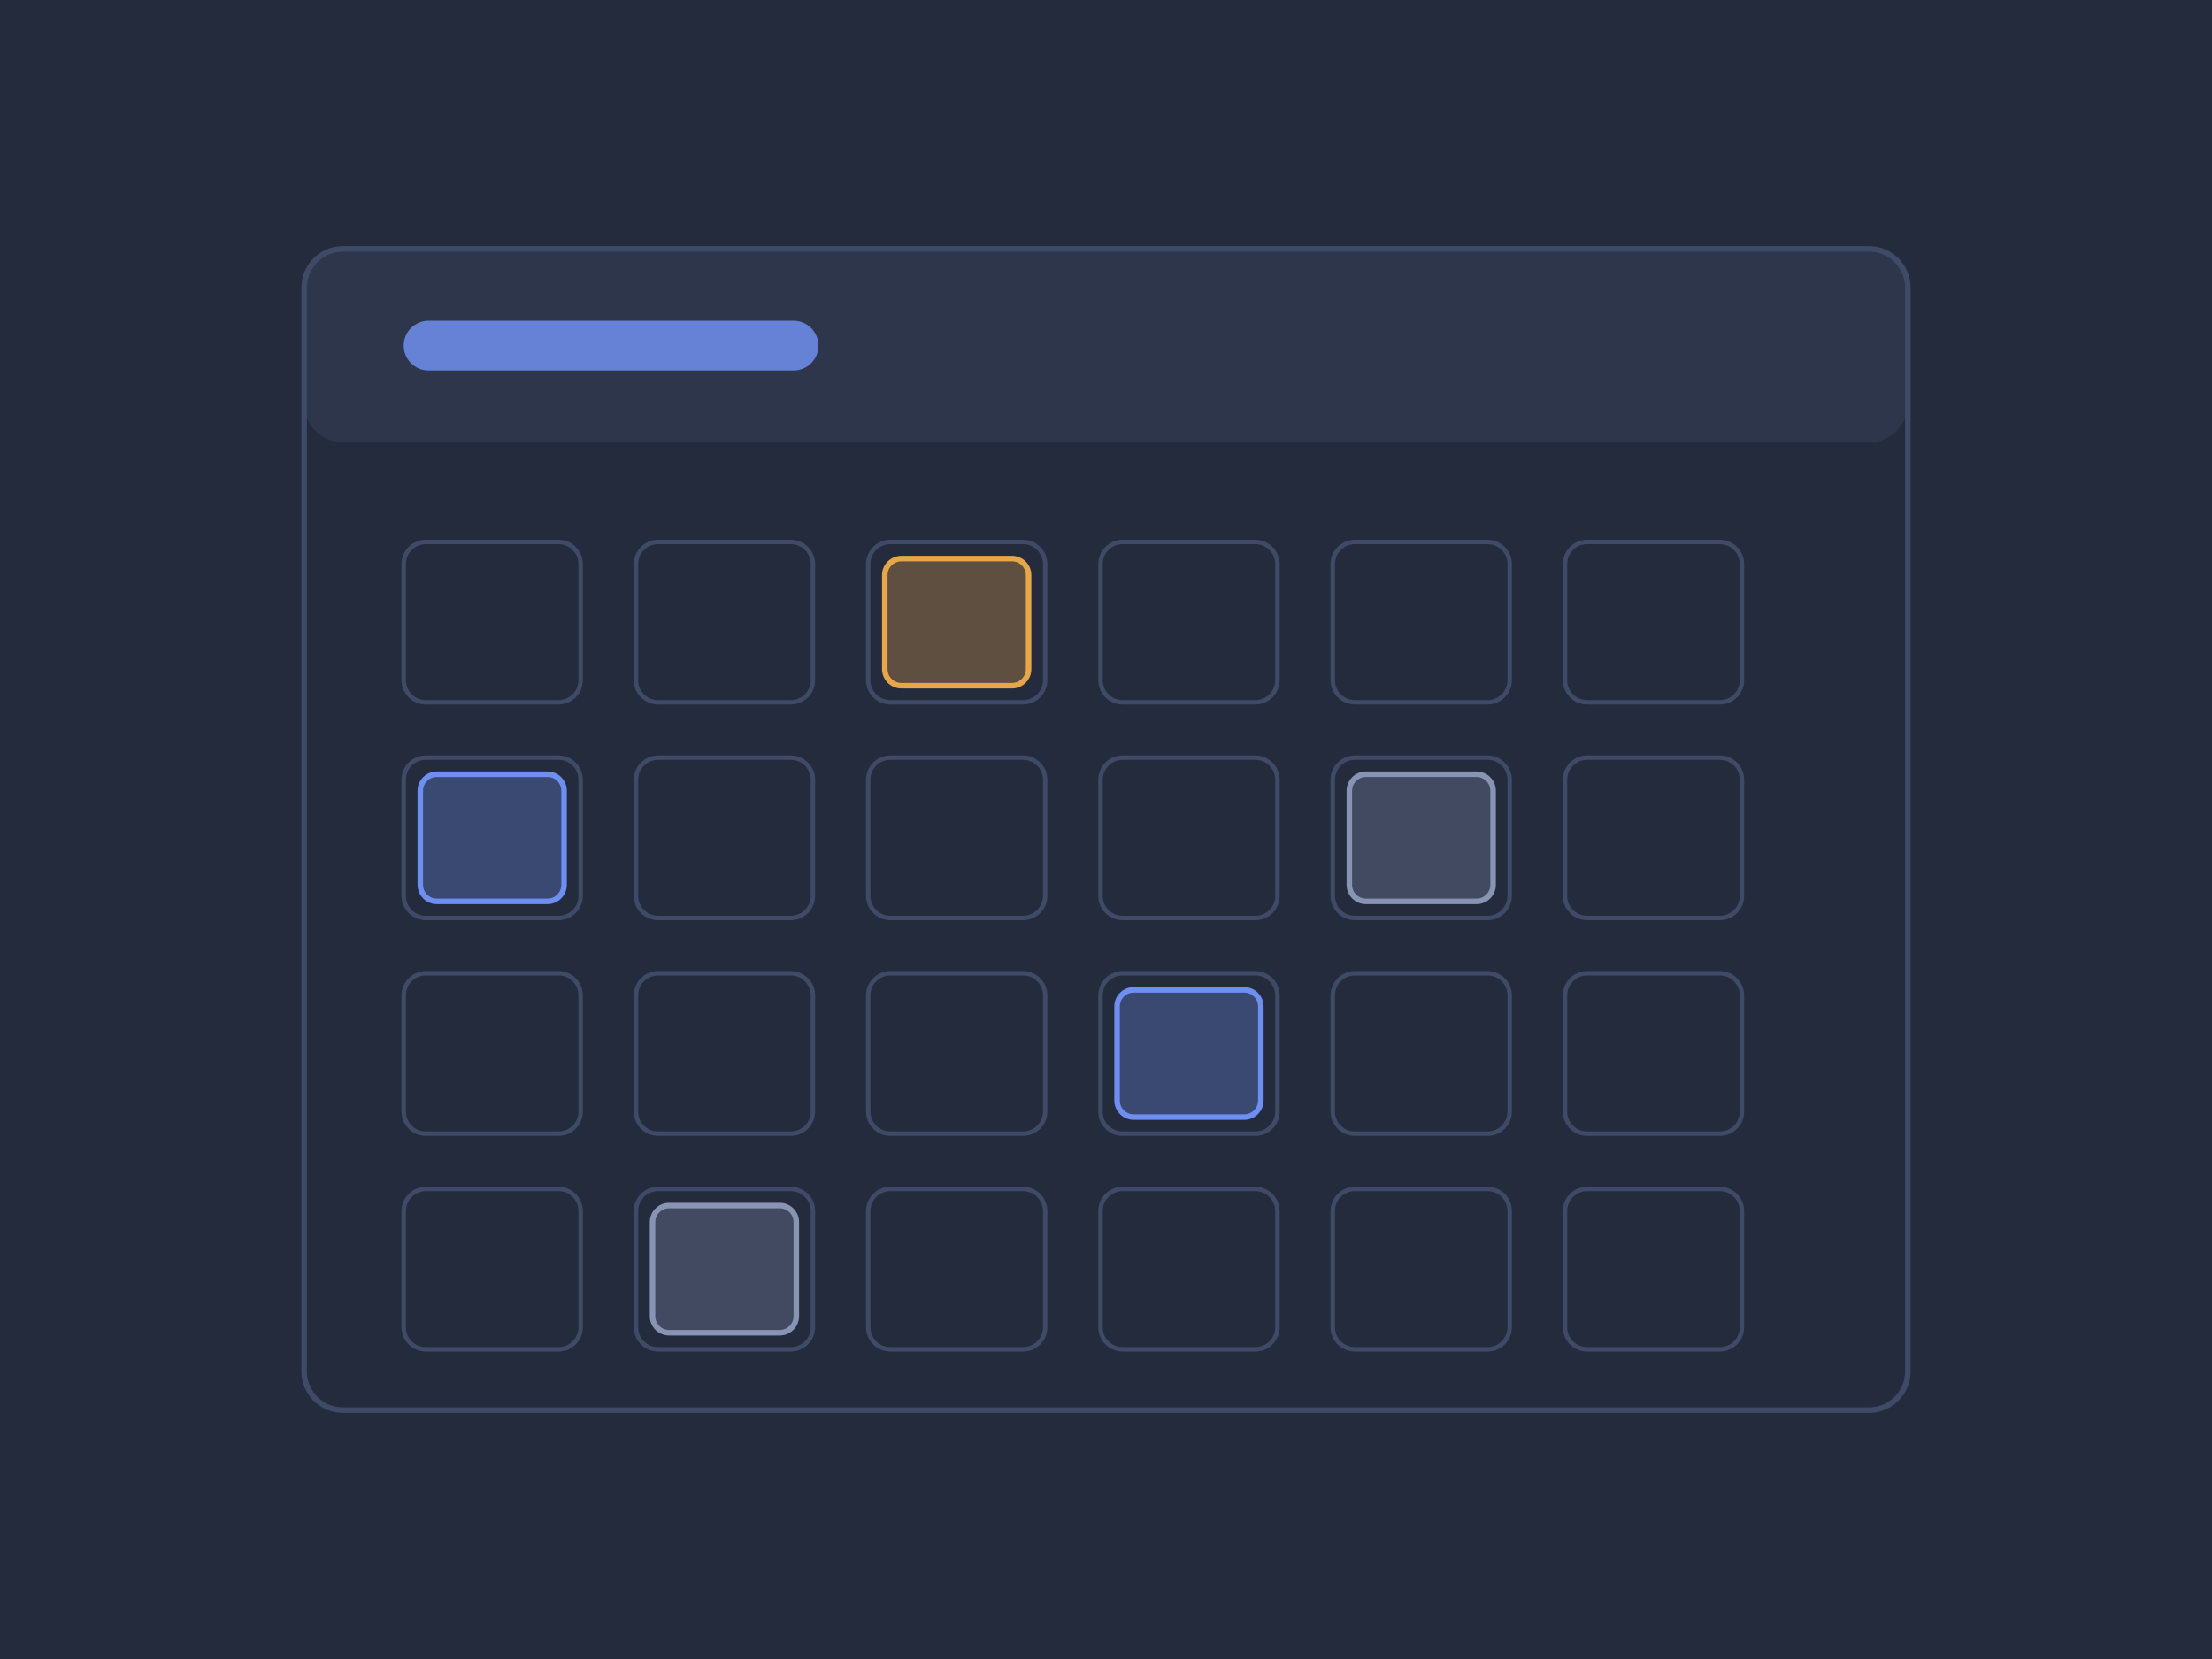
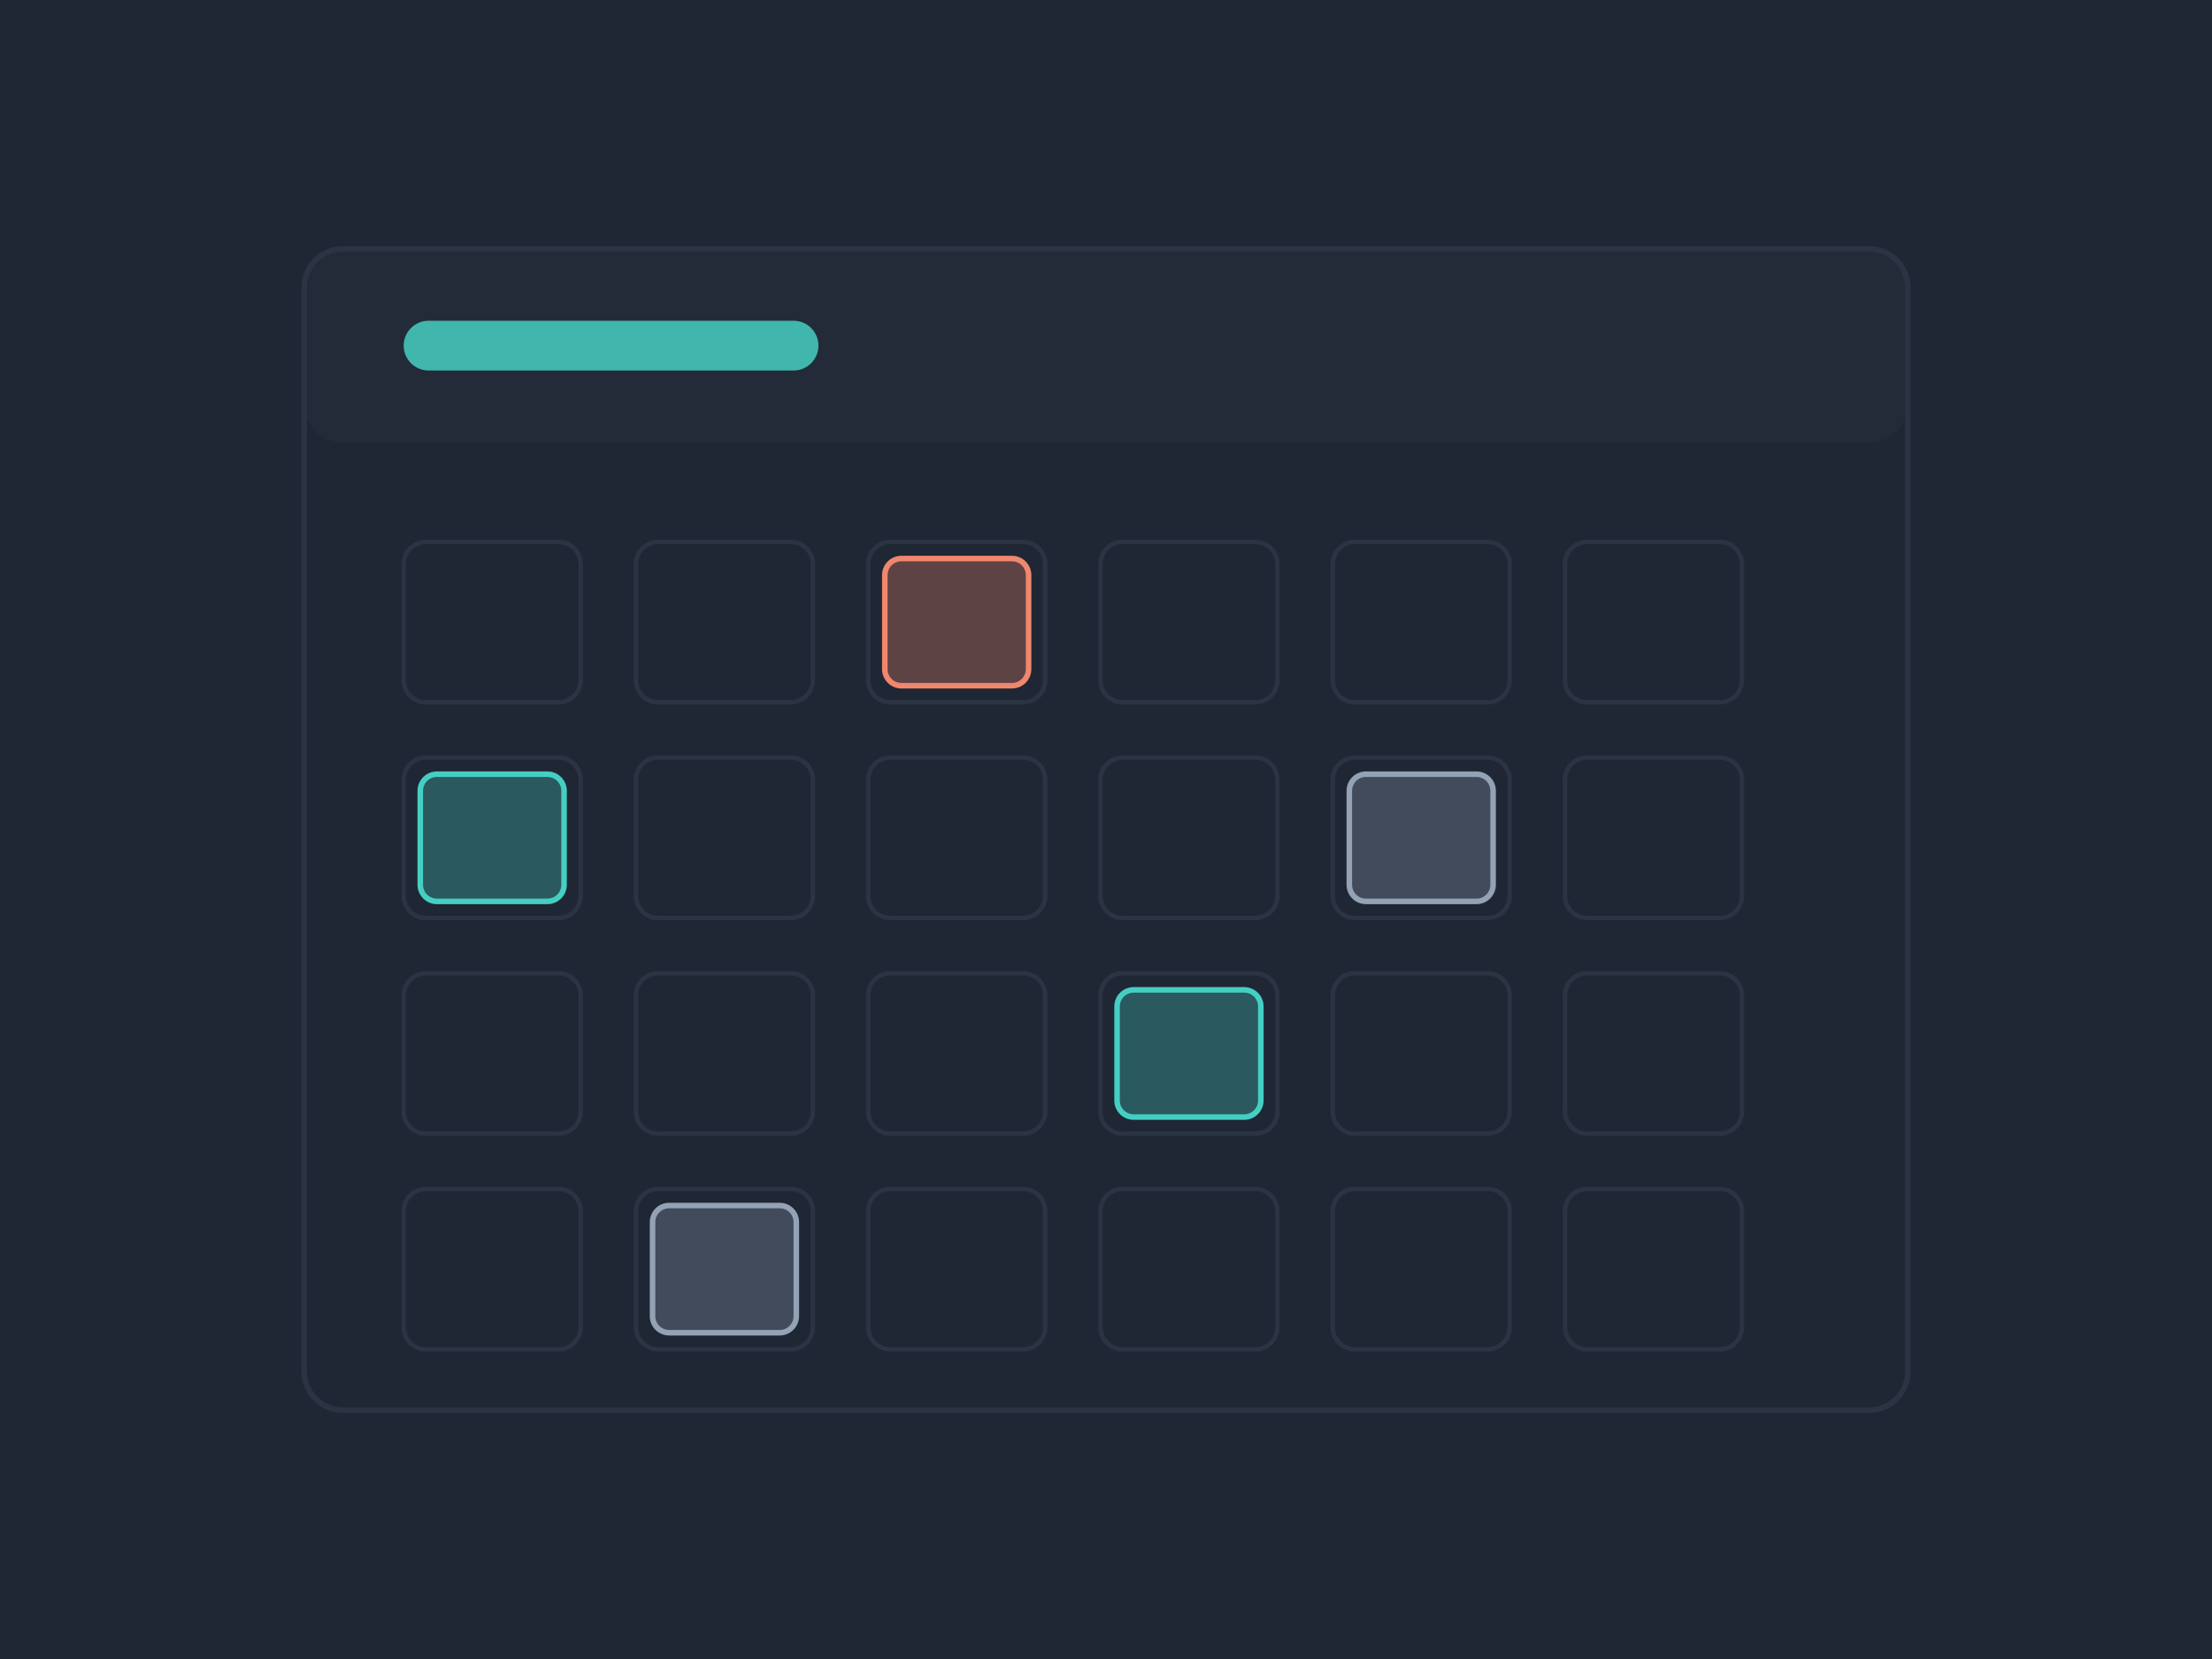
<svg xmlns="http://www.w3.org/2000/svg" viewBox="0 0 800 600" width="800" height="600">
-   <rect width="800" height="600" fill="#232B3C" />
-   <rect x="110" y="90" width="580" height="420" rx="14" fill="none" stroke="#3E4A66" stroke-width="2" />
-   <rect x="110" y="90" width="580" height="70" rx="14" fill="#3E4A66" opacity=".35" />
-   <rect x="146" y="116" width="150" height="18" rx="9" fill="#6E8FF0" opacity=".85" />
-   <rect x="146" y="196" width="64" height="58" rx="8" fill="none" stroke="#3E4A66" stroke-width="1.6" />
-   <rect x="230" y="196" width="64" height="58" rx="8" fill="none" stroke="#3E4A66" stroke-width="1.6" />
-   <rect x="314" y="196" width="64" height="58" rx="8" fill="none" stroke="#3E4A66" stroke-width="1.6" />
-   <rect x="320" y="202" width="52" height="46" rx="6" fill="#E8A64A" fill-opacity=".3" stroke="#E8A64A" stroke-width="2" />
-   <rect x="398" y="196" width="64" height="58" rx="8" fill="none" stroke="#3E4A66" stroke-width="1.6" />
-   <rect x="482" y="196" width="64" height="58" rx="8" fill="none" stroke="#3E4A66" stroke-width="1.6" />
-   <rect x="566" y="196" width="64" height="58" rx="8" fill="none" stroke="#3E4A66" stroke-width="1.6" />
-   <rect x="146" y="274" width="64" height="58" rx="8" fill="none" stroke="#3E4A66" stroke-width="1.6" />
-   <rect x="152" y="280" width="52" height="46" rx="6" fill="#6E8FF0" fill-opacity=".3" stroke="#6E8FF0" stroke-width="2" />
-   <rect x="230" y="274" width="64" height="58" rx="8" fill="none" stroke="#3E4A66" stroke-width="1.6" />
-   <rect x="314" y="274" width="64" height="58" rx="8" fill="none" stroke="#3E4A66" stroke-width="1.6" />
-   <rect x="398" y="274" width="64" height="58" rx="8" fill="none" stroke="#3E4A66" stroke-width="1.6" />
-   <rect x="482" y="274" width="64" height="58" rx="8" fill="none" stroke="#3E4A66" stroke-width="1.6" />
-   <rect x="488" y="280" width="52" height="46" rx="6" fill="#8894B4" fill-opacity=".3" stroke="#8894B4" stroke-width="2" />
-   <rect x="566" y="274" width="64" height="58" rx="8" fill="none" stroke="#3E4A66" stroke-width="1.6" />
-   <rect x="146" y="352" width="64" height="58" rx="8" fill="none" stroke="#3E4A66" stroke-width="1.6" />
-   <rect x="230" y="352" width="64" height="58" rx="8" fill="none" stroke="#3E4A66" stroke-width="1.6" />
-   <rect x="314" y="352" width="64" height="58" rx="8" fill="none" stroke="#3E4A66" stroke-width="1.6" />
-   <rect x="398" y="352" width="64" height="58" rx="8" fill="none" stroke="#3E4A66" stroke-width="1.6" />
-   <rect x="404" y="358" width="52" height="46" rx="6" fill="#6E8FF0" fill-opacity=".3" stroke="#6E8FF0" stroke-width="2" />
-   <rect x="482" y="352" width="64" height="58" rx="8" fill="none" stroke="#3E4A66" stroke-width="1.6" />
-   <rect x="566" y="352" width="64" height="58" rx="8" fill="none" stroke="#3E4A66" stroke-width="1.6" />
-   <rect x="146" y="430" width="64" height="58" rx="8" fill="none" stroke="#3E4A66" stroke-width="1.6" />
-   <rect x="230" y="430" width="64" height="58" rx="8" fill="none" stroke="#3E4A66" stroke-width="1.6" />
-   <rect x="236" y="436" width="52" height="46" rx="6" fill="#8894B4" fill-opacity=".3" stroke="#8894B4" stroke-width="2" />
-   <rect x="314" y="430" width="64" height="58" rx="8" fill="none" stroke="#3E4A66" stroke-width="1.6" />
-   <rect x="398" y="430" width="64" height="58" rx="8" fill="none" stroke="#3E4A66" stroke-width="1.6" />
-   <rect x="482" y="430" width="64" height="58" rx="8" fill="none" stroke="#3E4A66" stroke-width="1.6" />
-   <rect x="566" y="430" width="64" height="58" rx="8" fill="none" stroke="#3E4A66" stroke-width="1.6" />
+   <rect width="800" height="600" fill="#1F2734" />
+   <rect x="110" y="90" width="580" height="420" rx="14" fill="none" stroke="#2B3442" stroke-width="2" />
+   <rect x="110" y="90" width="580" height="70" rx="14" fill="#2B3442" opacity=".35" />
+   <rect x="146" y="116" width="150" height="18" rx="9" fill="#45CFC2" opacity=".85" />
+   <rect x="146" y="196" width="64" height="58" rx="8" fill="none" stroke="#2B3442" stroke-width="1.6" />
+   <rect x="230" y="196" width="64" height="58" rx="8" fill="none" stroke="#2B3442" stroke-width="1.6" />
+   <rect x="314" y="196" width="64" height="58" rx="8" fill="none" stroke="#2B3442" stroke-width="1.6" />
+   <rect x="320" y="202" width="52" height="46" rx="6" fill="#F0876C" fill-opacity=".3" stroke="#F0876C" stroke-width="2" />
+   <rect x="398" y="196" width="64" height="58" rx="8" fill="none" stroke="#2B3442" stroke-width="1.6" />
+   <rect x="482" y="196" width="64" height="58" rx="8" fill="none" stroke="#2B3442" stroke-width="1.6" />
+   <rect x="566" y="196" width="64" height="58" rx="8" fill="none" stroke="#2B3442" stroke-width="1.6" />
+   <rect x="146" y="274" width="64" height="58" rx="8" fill="none" stroke="#2B3442" stroke-width="1.6" />
+   <rect x="152" y="280" width="52" height="46" rx="6" fill="#45CFC2" fill-opacity=".3" stroke="#45CFC2" stroke-width="2" />
+   <rect x="230" y="274" width="64" height="58" rx="8" fill="none" stroke="#2B3442" stroke-width="1.6" />
+   <rect x="314" y="274" width="64" height="58" rx="8" fill="none" stroke="#2B3442" stroke-width="1.6" />
+   <rect x="398" y="274" width="64" height="58" rx="8" fill="none" stroke="#2B3442" stroke-width="1.6" />
+   <rect x="482" y="274" width="64" height="58" rx="8" fill="none" stroke="#2B3442" stroke-width="1.6" />
+   <rect x="488" y="280" width="52" height="46" rx="6" fill="#93A2B5" fill-opacity=".3" stroke="#93A2B5" stroke-width="2" />
+   <rect x="566" y="274" width="64" height="58" rx="8" fill="none" stroke="#2B3442" stroke-width="1.6" />
+   <rect x="146" y="352" width="64" height="58" rx="8" fill="none" stroke="#2B3442" stroke-width="1.6" />
+   <rect x="230" y="352" width="64" height="58" rx="8" fill="none" stroke="#2B3442" stroke-width="1.6" />
+   <rect x="314" y="352" width="64" height="58" rx="8" fill="none" stroke="#2B3442" stroke-width="1.6" />
+   <rect x="398" y="352" width="64" height="58" rx="8" fill="none" stroke="#2B3442" stroke-width="1.6" />
+   <rect x="404" y="358" width="52" height="46" rx="6" fill="#45CFC2" fill-opacity=".3" stroke="#45CFC2" stroke-width="2" />
+   <rect x="482" y="352" width="64" height="58" rx="8" fill="none" stroke="#2B3442" stroke-width="1.6" />
+   <rect x="566" y="352" width="64" height="58" rx="8" fill="none" stroke="#2B3442" stroke-width="1.6" />
+   <rect x="146" y="430" width="64" height="58" rx="8" fill="none" stroke="#2B3442" stroke-width="1.6" />
+   <rect x="230" y="430" width="64" height="58" rx="8" fill="none" stroke="#2B3442" stroke-width="1.6" />
+   <rect x="236" y="436" width="52" height="46" rx="6" fill="#93A2B5" fill-opacity=".3" stroke="#93A2B5" stroke-width="2" />
+   <rect x="314" y="430" width="64" height="58" rx="8" fill="none" stroke="#2B3442" stroke-width="1.6" />
+   <rect x="398" y="430" width="64" height="58" rx="8" fill="none" stroke="#2B3442" stroke-width="1.6" />
+   <rect x="482" y="430" width="64" height="58" rx="8" fill="none" stroke="#2B3442" stroke-width="1.6" />
+   <rect x="566" y="430" width="64" height="58" rx="8" fill="none" stroke="#2B3442" stroke-width="1.6" />
</svg>
